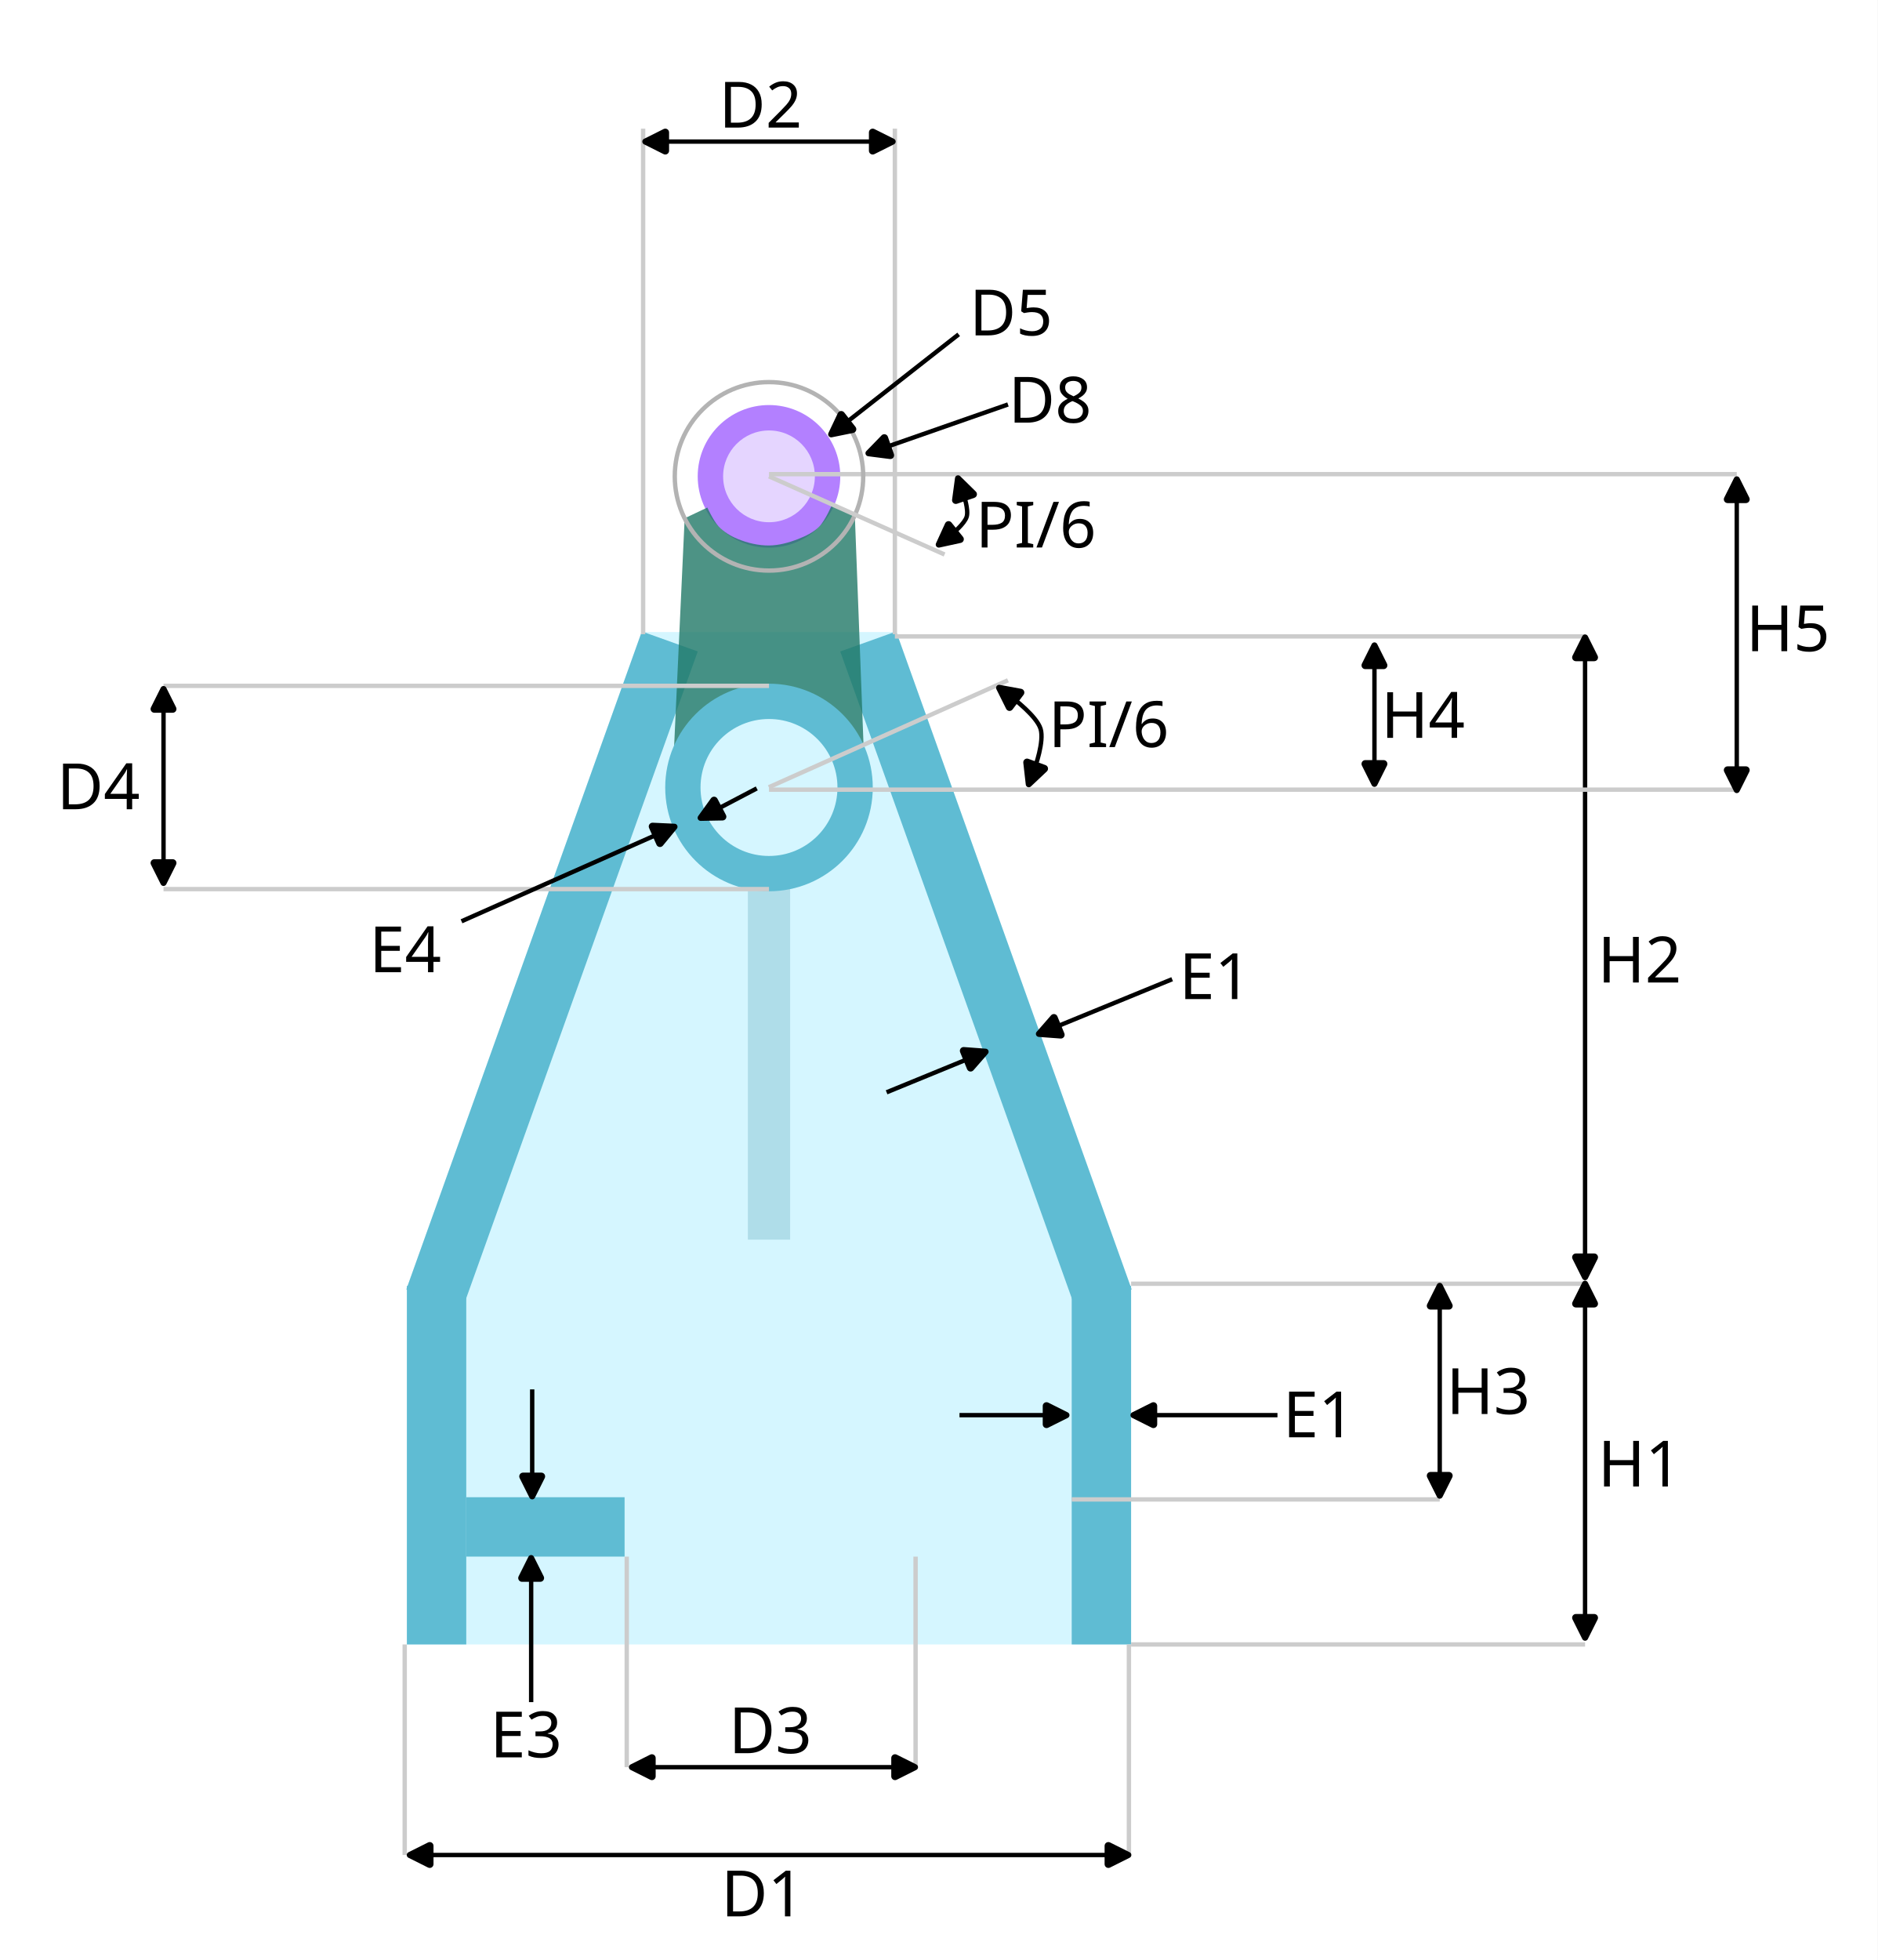
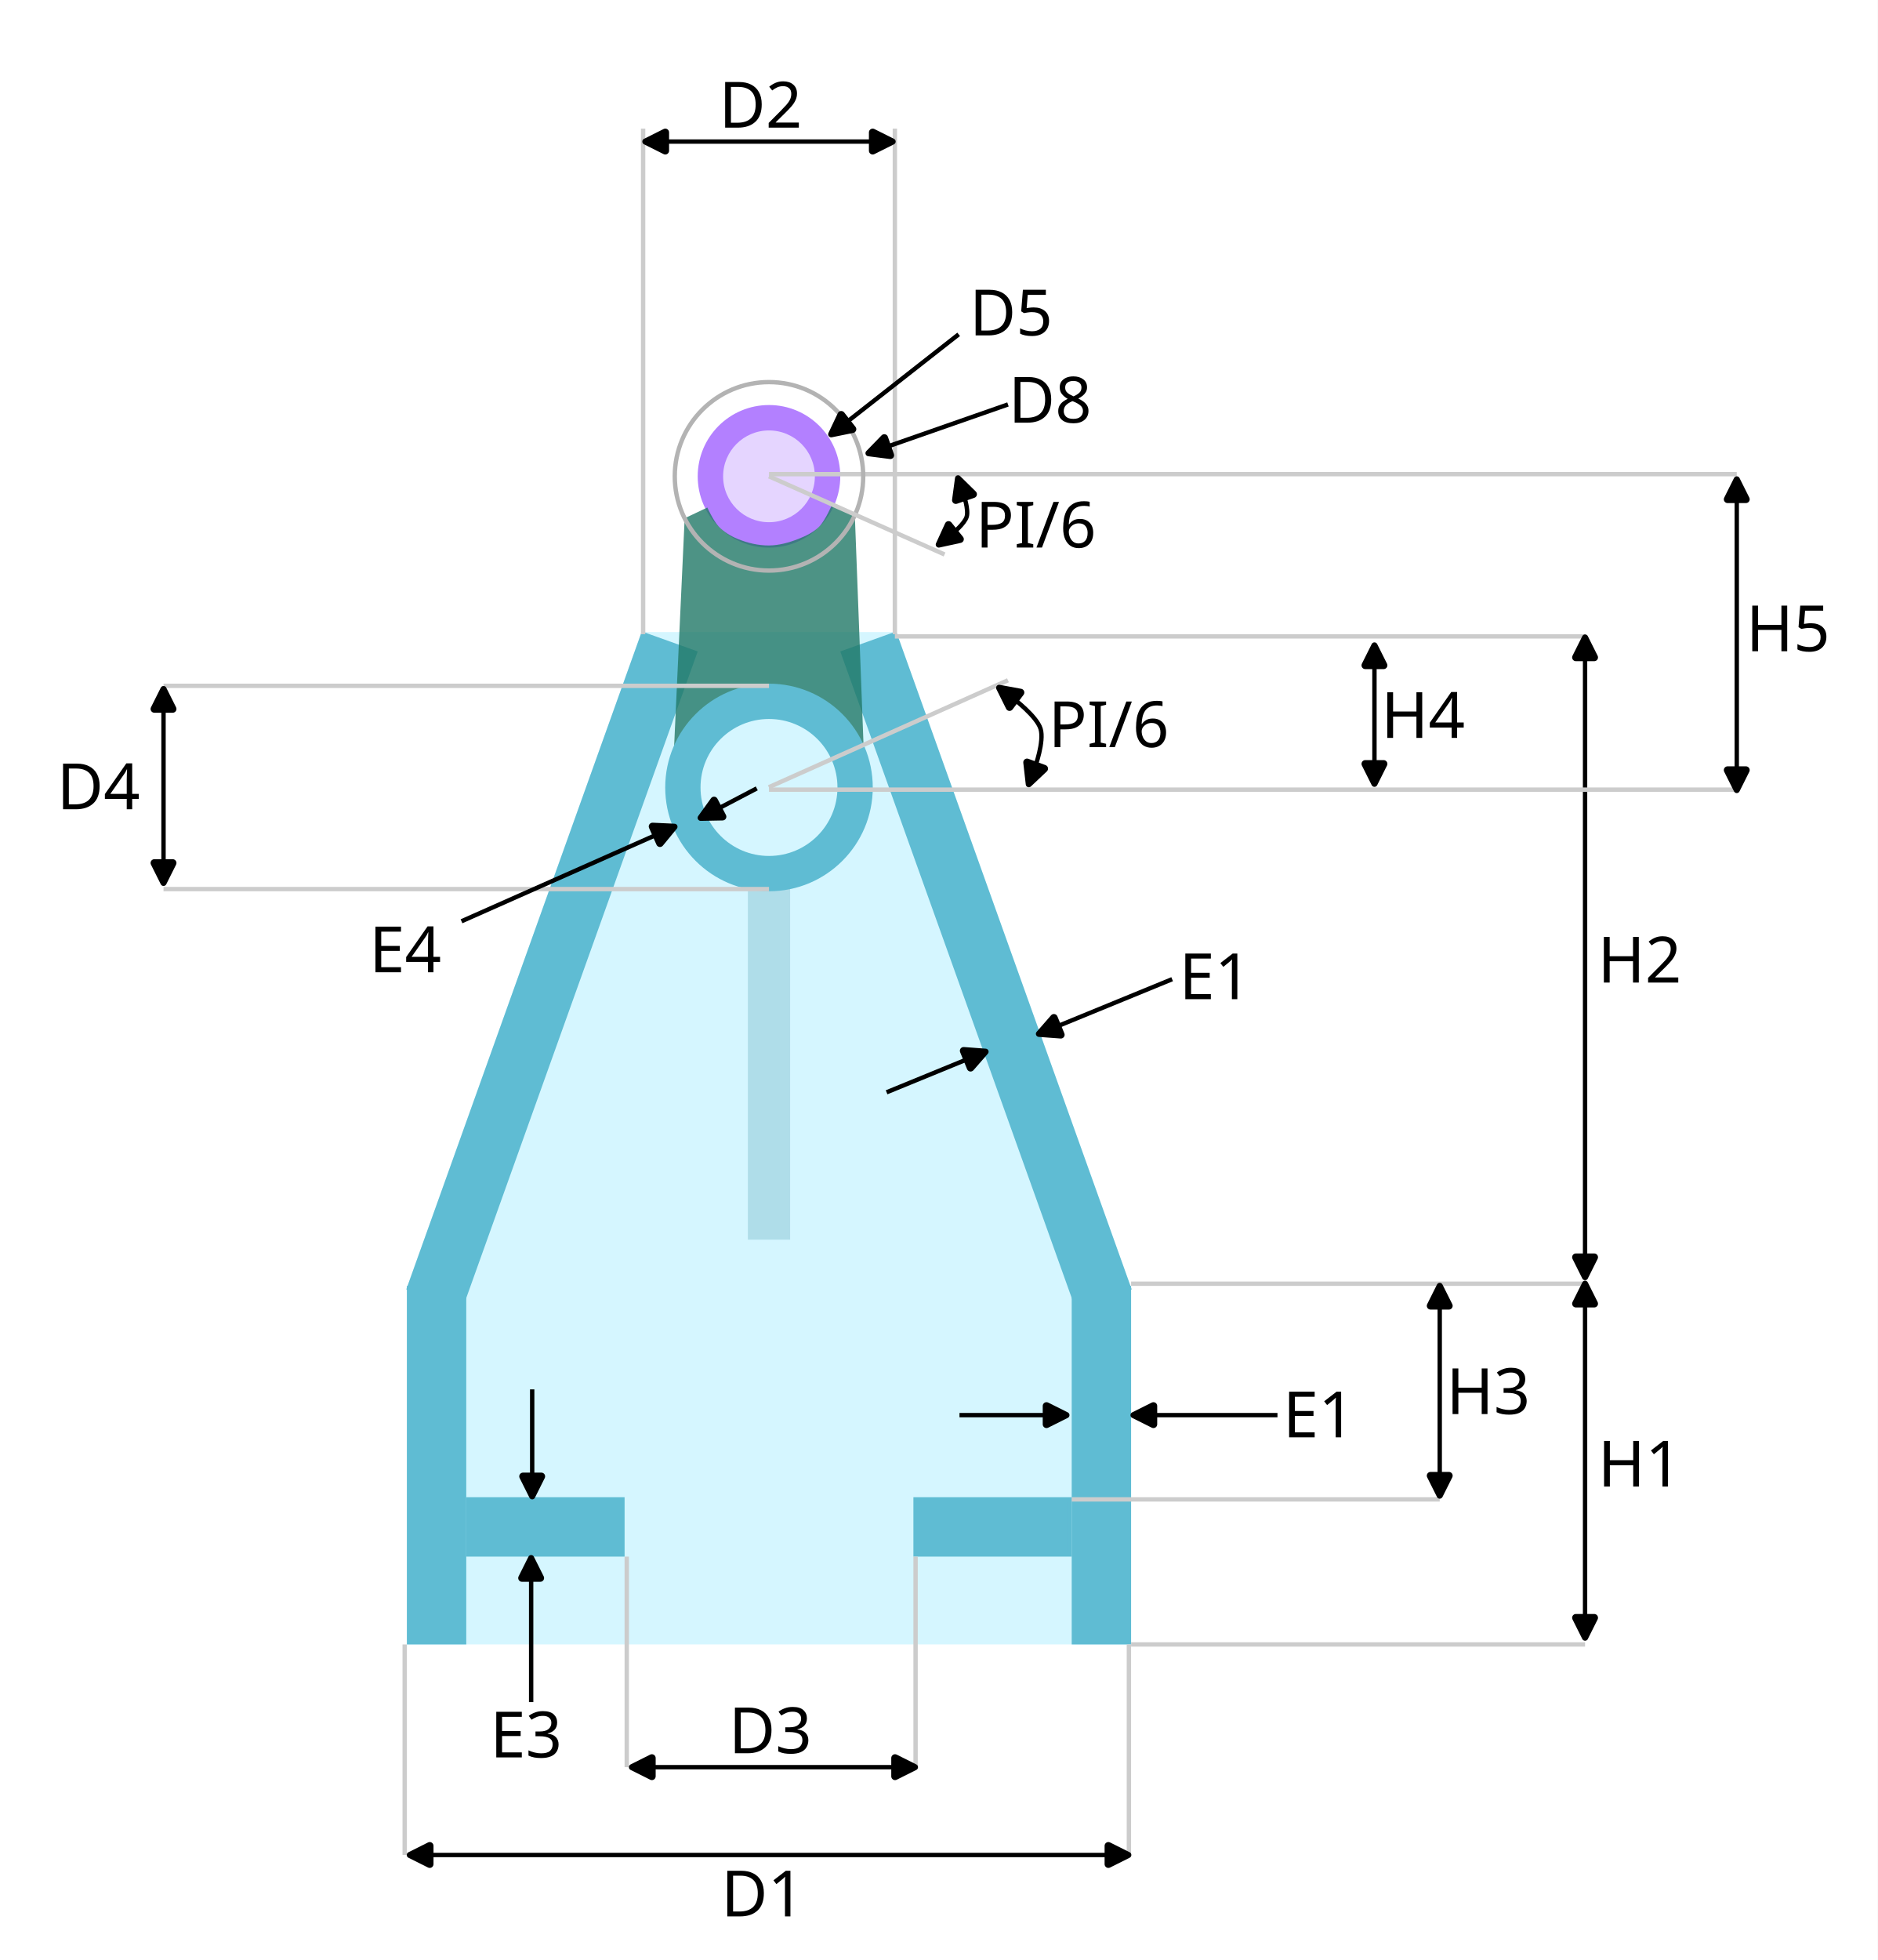
<svg xmlns="http://www.w3.org/2000/svg" width="430.917" height="449.703" viewBox="0 0 114.013 118.984">
  <defs>
    <marker id="b" markerHeight="1" markerWidth="1" orient="auto-start-reverse" preserveAspectRatio="xMidYMid" refX="0" refY="0" style="overflow:visible" viewBox="0 0 1 1">
-       <path d="M-.211-4.106 6.21-.894a1 1 90 0 1 0 1.788L-.21 4.106A1.236 1.236 31.717 0 1-2 3v-6A1.236 1.236 148.283 0 1-.211-4.106z" style="fill:context-stroke;fill-rule:evenodd;stroke:none" transform="scale(.7)" />
+       <path d="M-.211-4.106 6.21-.894a1 1 90 0 1 0 1.788L-.21 4.106A1.236 1.236 31.717 0 1-2 3v-6A1.236 1.236 148.283 0 1-.211-4.106z" style="fill:context-stroke;fill-rule:evenodd;stroke:none" transform="scale(0.7)" />
    </marker>
    <marker id="c" markerHeight="1" markerWidth="1" orient="auto-start-reverse" preserveAspectRatio="xMidYMid" refX="0" refY="0" style="overflow:visible" viewBox="0 0 1 1">
-       <path d="M-.211-4.106 6.21-.894a1 1 90 0 1 0 1.788L-.21 4.106A1.236 1.236 31.717 0 1-2 3v-6A1.236 1.236 148.283 0 1-.211-4.106z" style="fill:context-stroke;fill-rule:evenodd;stroke:none" transform="scale(.7)" />
+       <path d="M-.211-4.106 6.21-.894a1 1 90 0 1 0 1.788L-.21 4.106A1.236 1.236 31.717 0 1-2 3v-6A1.236 1.236 148.283 0 1-.211-4.106z" style="fill:context-stroke;fill-rule:evenodd;stroke:none" transform="scale(0.7)" />
    </marker>
    <marker id="e" markerHeight="1" markerWidth="1" orient="auto-start-reverse" preserveAspectRatio="xMidYMid" refX="0" refY="0" style="overflow:visible" viewBox="0 0 1 1">
-       <path d="M-.211-4.106 6.21-.894a1 1 90 0 1 0 1.788L-.21 4.106A1.236 1.236 31.717 0 1-2 3v-6A1.236 1.236 148.283 0 1-.211-4.106z" style="fill:context-stroke;fill-rule:evenodd;stroke:none" transform="scale(.7)" />
+       <path d="M-.211-4.106 6.21-.894a1 1 90 0 1 0 1.788L-.21 4.106A1.236 1.236 31.717 0 1-2 3v-6A1.236 1.236 148.283 0 1-.211-4.106z" style="fill:context-stroke;fill-rule:evenodd;stroke:none" transform="scale(0.7)" />
    </marker>
    <marker id="g" markerHeight="1" markerWidth="1" orient="auto-start-reverse" preserveAspectRatio="xMidYMid" refX="0" refY="0" style="overflow:visible" viewBox="0 0 1 1">
-       <path d="M-.211-4.106 6.21-.894a1 1 90 0 1 0 1.788L-.21 4.106A1.236 1.236 31.717 0 1-2 3v-6A1.236 1.236 148.283 0 1-.211-4.106z" style="fill:context-stroke;fill-rule:evenodd;stroke:none" transform="scale(.7)" />
+       <path d="M-.211-4.106 6.21-.894a1 1 90 0 1 0 1.788L-.21 4.106A1.236 1.236 31.717 0 1-2 3v-6A1.236 1.236 148.283 0 1-.211-4.106z" style="fill:context-stroke;fill-rule:evenodd;stroke:none" transform="scale(0.7)" />
    </marker>
    <marker id="i" markerHeight="1" markerWidth="1" orient="auto-start-reverse" preserveAspectRatio="xMidYMid" refX="0" refY="0" style="overflow:visible" viewBox="0 0 1 1">
-       <path d="M-.211-4.106 6.21-.894a1 1 90 0 1 0 1.788L-.21 4.106A1.236 1.236 31.717 0 1-2 3v-6A1.236 1.236 148.283 0 1-.211-4.106z" style="fill:context-stroke;fill-rule:evenodd;stroke:none" transform="scale(.7)" />
+       <path d="M-.211-4.106 6.21-.894a1 1 90 0 1 0 1.788L-.21 4.106A1.236 1.236 31.717 0 1-2 3v-6A1.236 1.236 148.283 0 1-.211-4.106z" style="fill:context-stroke;fill-rule:evenodd;stroke:none" transform="scale(0.7)" />
    </marker>
    <marker id="k" markerHeight="1" markerWidth="1" orient="auto-start-reverse" preserveAspectRatio="xMidYMid" refX="0" refY="0" style="overflow:visible" viewBox="0 0 1 1">
-       <path d="M-.211-4.106 6.21-.894a1 1 90 0 1 0 1.788L-.21 4.106A1.236 1.236 31.717 0 1-2 3v-6A1.236 1.236 148.283 0 1-.211-4.106z" style="fill:context-stroke;fill-rule:evenodd;stroke:none" transform="scale(.7)" />
+       <path d="M-.211-4.106 6.21-.894a1 1 90 0 1 0 1.788L-.21 4.106A1.236 1.236 31.717 0 1-2 3v-6A1.236 1.236 148.283 0 1-.211-4.106z" style="fill:context-stroke;fill-rule:evenodd;stroke:none" transform="scale(0.7)" />
    </marker>
    <marker id="l" markerHeight="1" markerWidth="1" orient="auto-start-reverse" preserveAspectRatio="xMidYMid" refX="0" refY="0" style="overflow:visible" viewBox="0 0 1 1">
-       <path d="M-.211-4.106 6.21-.894a1 1 90 0 1 0 1.788L-.21 4.106A1.236 1.236 31.717 0 1-2 3v-6A1.236 1.236 148.283 0 1-.211-4.106z" style="fill:context-stroke;fill-rule:evenodd;stroke:none" transform="scale(.7)" />
+       <path d="M-.211-4.106 6.21-.894a1 1 90 0 1 0 1.788L-.21 4.106A1.236 1.236 31.717 0 1-2 3v-6A1.236 1.236 148.283 0 1-.211-4.106z" style="fill:context-stroke;fill-rule:evenodd;stroke:none" transform="scale(0.7)" />
    </marker>
    <marker id="p" markerHeight="1" markerWidth="1" orient="auto-start-reverse" preserveAspectRatio="xMidYMid" refX="0" refY="0" style="overflow:visible" viewBox="0 0 1 1">
-       <path d="M-.211-4.106 6.21-.894a1 1 90 0 1 0 1.788L-.21 4.106A1.236 1.236 31.717 0 1-2 3v-6A1.236 1.236 148.283 0 1-.211-4.106z" style="fill:context-stroke;fill-rule:evenodd;stroke:none" transform="scale(.7)" />
+       <path d="M-.211-4.106 6.21-.894a1 1 90 0 1 0 1.788L-.21 4.106A1.236 1.236 31.717 0 1-2 3v-6A1.236 1.236 148.283 0 1-.211-4.106z" style="fill:context-stroke;fill-rule:evenodd;stroke:none" transform="scale(0.7)" />
    </marker>
    <marker id="o" markerHeight="1" markerWidth="1" orient="auto-start-reverse" preserveAspectRatio="xMidYMid" refX="0" refY="0" style="overflow:visible" viewBox="0 0 1 1">
-       <path d="M-.211-4.106 6.21-.894a1 1 90 0 1 0 1.788L-.21 4.106A1.236 1.236 31.717 0 1-2 3v-6A1.236 1.236 148.283 0 1-.211-4.106z" style="fill:context-stroke;fill-rule:evenodd;stroke:none" transform="scale(.7)" />
+       <path d="M-.211-4.106 6.21-.894a1 1 90 0 1 0 1.788L-.21 4.106A1.236 1.236 31.717 0 1-2 3v-6A1.236 1.236 148.283 0 1-.211-4.106z" style="fill:context-stroke;fill-rule:evenodd;stroke:none" transform="scale(0.7)" />
    </marker>
    <marker id="r" markerHeight="1" markerWidth="1" orient="auto-start-reverse" preserveAspectRatio="xMidYMid" refX="0" refY="0" style="overflow:visible" viewBox="0 0 1 1">
-       <path d="M-.211-4.106 6.21-.894a1 1 90 0 1 0 1.788L-.21 4.106A1.236 1.236 31.717 0 1-2 3v-6A1.236 1.236 148.283 0 1-.211-4.106z" style="fill:context-stroke;fill-rule:evenodd;stroke:none" transform="scale(.7)" />
+       <path d="M-.211-4.106 6.21-.894a1 1 90 0 1 0 1.788L-.21 4.106A1.236 1.236 31.717 0 1-2 3v-6A1.236 1.236 148.283 0 1-.211-4.106z" style="fill:context-stroke;fill-rule:evenodd;stroke:none" transform="scale(0.7)" />
    </marker>
    <marker id="s" markerHeight="1" markerWidth="1" orient="auto-start-reverse" preserveAspectRatio="xMidYMid" refX="0" refY="0" style="overflow:visible" viewBox="0 0 1 1">
-       <path d="M-.211-4.106 6.21-.894a1 1 90 0 1 0 1.788L-.21 4.106A1.236 1.236 31.717 0 1-2 3v-6A1.236 1.236 148.283 0 1-.211-4.106z" style="fill:context-stroke;fill-rule:evenodd;stroke:none" transform="scale(.7)" />
+       <path d="M-.211-4.106 6.21-.894a1 1 90 0 1 0 1.788L-.21 4.106A1.236 1.236 31.717 0 1-2 3v-6A1.236 1.236 148.283 0 1-.211-4.106z" style="fill:context-stroke;fill-rule:evenodd;stroke:none" transform="scale(0.7)" />
    </marker>
    <marker id="u" markerHeight="1" markerWidth="1" orient="auto-start-reverse" preserveAspectRatio="xMidYMid" refX="0" refY="0" style="overflow:visible" viewBox="0 0 1 1">
-       <path d="M-.211-4.106 6.21-.894a1 1 90 0 1 0 1.788L-.21 4.106A1.236 1.236 31.717 0 1-2 3v-6A1.236 1.236 148.283 0 1-.211-4.106z" style="fill:context-stroke;fill-rule:evenodd;stroke:none" transform="scale(.7)" />
+       <path d="M-.211-4.106 6.21-.894a1 1 90 0 1 0 1.788L-.21 4.106A1.236 1.236 31.717 0 1-2 3v-6A1.236 1.236 148.283 0 1-.211-4.106z" style="fill:context-stroke;fill-rule:evenodd;stroke:none" transform="scale(0.7)" />
    </marker>
    <marker id="w" markerHeight="1" markerWidth="1" orient="auto-start-reverse" preserveAspectRatio="xMidYMid" refX="0" refY="0" style="overflow:visible" viewBox="0 0 1 1">
-       <path d="M-.211-4.106 6.21-.894a1 1 90 0 1 0 1.788L-.21 4.106A1.236 1.236 31.717 0 1-2 3v-6A1.236 1.236 148.283 0 1-.211-4.106z" style="fill:context-stroke;fill-rule:evenodd;stroke:none" transform="scale(.7)" />
+       <path d="M-.211-4.106 6.21-.894a1 1 90 0 1 0 1.788L-.21 4.106A1.236 1.236 31.717 0 1-2 3v-6A1.236 1.236 148.283 0 1-.211-4.106z" style="fill:context-stroke;fill-rule:evenodd;stroke:none" transform="scale(0.7)" />
    </marker>
    <marker id="z" markerHeight="1" markerWidth="1" orient="auto-start-reverse" preserveAspectRatio="xMidYMid" refX="0" refY="0" style="overflow:visible" viewBox="0 0 1 1">
-       <path d="M-.211-4.106 6.21-.894a1 1 90 0 1 0 1.788L-.21 4.106A1.236 1.236 31.717 0 1-2 3v-6A1.236 1.236 148.283 0 1-.211-4.106z" style="fill:context-stroke;fill-rule:evenodd;stroke:none" transform="scale(.7)" />
+       <path d="M-.211-4.106 6.21-.894a1 1 90 0 1 0 1.788L-.21 4.106A1.236 1.236 31.717 0 1-2 3v-6A1.236 1.236 148.283 0 1-.211-4.106z" style="fill:context-stroke;fill-rule:evenodd;stroke:none" transform="scale(0.7)" />
    </marker>
    <marker id="y" markerHeight="1" markerWidth="1" orient="auto-start-reverse" preserveAspectRatio="xMidYMid" refX="0" refY="0" style="overflow:visible" viewBox="0 0 1 1">
-       <path d="M-.211-4.106 6.21-.894a1 1 90 0 1 0 1.788L-.21 4.106A1.236 1.236 31.717 0 1-2 3v-6A1.236 1.236 148.283 0 1-.211-4.106z" style="fill:context-stroke;fill-rule:evenodd;stroke:none" transform="scale(.7)" />
+       <path d="M-.211-4.106 6.21-.894a1 1 90 0 1 0 1.788L-.21 4.106A1.236 1.236 31.717 0 1-2 3v-6A1.236 1.236 148.283 0 1-.211-4.106z" style="fill:context-stroke;fill-rule:evenodd;stroke:none" transform="scale(0.7)" />
    </marker>
    <marker id="B" markerHeight="1" markerWidth="1" orient="auto-start-reverse" preserveAspectRatio="xMidYMid" refX="0" refY="0" style="overflow:visible" viewBox="0 0 1 1">
-       <path d="M-.211-4.106 6.21-.894a1 1 90 0 1 0 1.788L-.21 4.106A1.236 1.236 31.717 0 1-2 3v-6A1.236 1.236 148.283 0 1-.211-4.106z" style="fill:context-stroke;fill-rule:evenodd;stroke:none" transform="scale(.7)" />
+       <path d="M-.211-4.106 6.21-.894a1 1 90 0 1 0 1.788L-.21 4.106A1.236 1.236 31.717 0 1-2 3v-6A1.236 1.236 148.283 0 1-.211-4.106z" style="fill:context-stroke;fill-rule:evenodd;stroke:none" transform="scale(0.7)" />
    </marker>
    <marker id="D" markerHeight="1" markerWidth="1" orient="auto-start-reverse" preserveAspectRatio="xMidYMid" refX="0" refY="0" style="overflow:visible" viewBox="0 0 1 1">
-       <path d="M-.211-4.106 6.21-.894a1 1 90 0 1 0 1.788L-.21 4.106A1.236 1.236 31.717 0 1-2 3v-6A1.236 1.236 148.283 0 1-.211-4.106z" style="fill:context-stroke;fill-rule:evenodd;stroke:none" transform="scale(.7)" />
+       <path d="M-.211-4.106 6.21-.894a1 1 90 0 1 0 1.788L-.21 4.106A1.236 1.236 31.717 0 1-2 3v-6A1.236 1.236 148.283 0 1-.211-4.106z" style="fill:context-stroke;fill-rule:evenodd;stroke:none" transform="scale(0.7)" />
    </marker>
    <marker id="G" markerHeight="1" markerWidth="1" orient="auto-start-reverse" preserveAspectRatio="xMidYMid" refX="0" refY="0" style="overflow:visible" viewBox="0 0 1 1">
-       <path d="M-.211-4.106 6.21-.894a1 1 90 0 1 0 1.788L-.21 4.106A1.236 1.236 31.717 0 1-2 3v-6A1.236 1.236 148.283 0 1-.211-4.106z" style="fill:context-stroke;fill-rule:evenodd;stroke:none" transform="scale(.7)" />
+       <path d="M-.211-4.106 6.21-.894a1 1 90 0 1 0 1.788L-.21 4.106A1.236 1.236 31.717 0 1-2 3v-6A1.236 1.236 148.283 0 1-.211-4.106z" style="fill:context-stroke;fill-rule:evenodd;stroke:none" transform="scale(0.7)" />
    </marker>
    <marker id="J" markerHeight="1" markerWidth="1" orient="auto-start-reverse" preserveAspectRatio="xMidYMid" refX="0" refY="0" style="overflow:visible" viewBox="0 0 1 1">
-       <path d="M-.211-4.106 6.21-.894a1 1 90 0 1 0 1.788L-.21 4.106A1.236 1.236 31.717 0 1-2 3v-6A1.236 1.236 148.283 0 1-.211-4.106z" style="fill:context-stroke;fill-rule:evenodd;stroke:none" transform="scale(.7)" />
+       <path d="M-.211-4.106 6.21-.894a1 1 90 0 1 0 1.788L-.21 4.106A1.236 1.236 31.717 0 1-2 3v-6A1.236 1.236 148.283 0 1-.211-4.106z" style="fill:context-stroke;fill-rule:evenodd;stroke:none" transform="scale(0.7)" />
    </marker>
    <path id="I" d="M353.2 994.045h30.906v17.692H353.2z" />
    <path id="H" d="M357.119 963.165h43.398v20.344h-43.398z" />
    <path id="F" d="M394.877 926.402h43.272v33.54h-43.272z" />
    <path id="E" d="M502.509 908.675h63.675v33.807h-63.675z" />
    <path id="A" d="M91.855 1150.085h37.081v23.941H91.855z" />
    <path id="v" d="M509.19 985.606h49.059v38.43H509.19z" />
    <path id="t" d="M69.849 1234.667h61.202v55.429H69.849z" />
    <path id="q" d="M90.341 1234.474h62.011v48.429H90.341z" />
    <path id="n" d="M492.413 1281.653h61.664v44.837h-61.664z" />
    <path id="m" d="M437.355 1313.514h49.128v36.038h-49.128z" />
    <path id="f" d="M269.02 1337.439h89.48v57.232h-89.48z" />
    <path id="d" d="M453.954 1279.043h64.279v48.515h-64.279z" />
    <path id="h" d="M269.02 1337.439h89.48v57.232h-89.48z" />
    <path id="j" d="M269.02 1337.439h89.48v57.232h-89.48z" />
    <path id="x" d="M509.19 985.606h49.059v38.43H509.19z" />
    <path id="C" d="M509.19 985.606h49.059v38.43H509.19z" />
    <path id="a" d="M353.2 994.045h30.906v17.692H353.2z" />
  </defs>
-   <g transform="translate(-33.253 -232.61)">
+   <g transform="translate(-33.25312,-232.6108)">
    <path d="M33.385 232.743h113.749v118.719H33.385z" style="fill:#fff;fill-opacity:1;stroke:#fff;stroke-width:.265;stroke-opacity:1" />
-     <text xml:space="preserve" style="font-size:14.667px;line-height:1.25;font-family:sans-serif;white-space:pre;shape-inside:url(#a);display:inline" transform="matrix(.26458 0 0 .26458 3.461 11.525)">
+     <text xml:space="preserve" style="font-size:14.667px;line-height:1.25;font-family:sans-serif;white-space:pre;shape-inside:url(#a);display:inline" transform="matrix(0.2645833,0,0,0.2645833,3.461042,11.52463)">
      <tspan x="353.199" y="1007.021">PI/6</tspan>
    </text>
    <path d="m72.304 271.112-14.212 39.692v21.501h43.71v-21.5l-14.213-39.693H72.304" style="fill:#d5f6ff;stroke:#d5f6ff;stroke-width:.265px;stroke-linecap:butt;stroke-linejoin:miter;stroke-opacity:1" />
    <path d="M58.092 310.804h3.34v21.501h-3.34z" style="fill:#5fbcd3;stroke:#5fbcd3;stroke-width:.265" />
    <path d="M-326.974 61.697h3.34v9.349h-3.34z" style="fill:#5fbcd3;stroke:#5fbcd3;stroke-width:.265" transform="rotate(-90)" />
-     <path d="M159.465 230.869h3.34v42.16h-3.34z" style="fill:#5fbcd3;stroke:#5fbcd3;stroke-width:.265" transform="rotate(19.7)" />
-     <path d="M-101.801 310.804h3.34v21.501h-3.34z" style="fill:#5fbcd3;stroke:#5fbcd3;stroke-width:.265" transform="scale(-1 1)" />
-     <path d="M-326.974-98.197h3.34v9.349h-3.34z" style="fill:#5fbcd3;stroke:#5fbcd3;stroke-width:.265" transform="rotate(-90)" />
-     <path d="M8.93 284.77h3.34v42.16H8.93z" style="fill:#5fbcd3;stroke:#5fbcd3;stroke-width:.265" transform="scale(-1 1)rotate(19.7)" />
+     <path d="M159.465 230.869h3.34v42.16h-3.34z" style="fill:#5fbcd3;stroke:#5fbcd3;stroke-width:.265" transform="rotate(19.70048)" />
+     <path d="M-101.801 310.804h3.34v21.501h-3.34z" style="fill:#5fbcd3;stroke:#5fbcd3;stroke-width:.265" transform="scale(-1,1)" />
+     <path d="M-326.974-98.197h3.34v9.349h-3.34z" style="fill:#5fbcd3;stroke:#5fbcd3;stroke-width:.265" transform="matrix(0,-1,-1,0,0,0)" />
+     <path d="M8.93 284.77h3.34v42.16H8.93z" style="fill:#5fbcd3;stroke:#5fbcd3;stroke-width:.265" transform="matrix(-0.9414677,0.3371032,0.3371032,0.9414677,0,0)" />
    <path d="M-307.732 78.797h21.413v2.3h-21.413z" style="fill:#afdde9;stroke:#afdde9;stroke-width:.265" transform="rotate(-90)" />
    <circle cx="79.947" cy="261.527" r="4.196" style="fill:#b380ff;fill-opacity:1;stroke:#b380ff;stroke-width:.265;stroke-opacity:1" />
    <circle cx="79.947" cy="261.527" r="2.918" style="fill:#e5d5ff;fill-opacity:1;stroke:#b380ff;stroke-width:.265;stroke-opacity:1" />
    <path d="M76.202 263.421s.383.832.694 1.156c.316.328.722.573 1.142.747.6.249 1.259.404 1.909.4.608-.005 1.214-.174 1.78-.397.457-.18.924-.4 1.27-.75.373-.375.796-1.372.796-1.372l1.366.686.525 13.849-11.498.18.64-13.847z" style="fill:#217867;fill-opacity:.8;stroke:none;stroke-width:.265px;stroke-linecap:butt;stroke-linejoin:miter;stroke-opacity:1" />
    <circle cx="79.947" cy="280.415" r="6.169" style="fill:#5fbcd3;fill-opacity:1;stroke:#5fbcd3;stroke-width:.265;stroke-opacity:1" />
    <circle cx="79.947" cy="280.415" r="4.29" style="fill:#d5f6ff;fill-opacity:1;stroke:#5fbcd3;stroke-width:.265;stroke-opacity:1" />
    <path d="M57.827 345.22v-12.782" style="fill:#ccc;stroke:#ccc;stroke-width:.265px;stroke-linecap:butt;stroke-linejoin:miter;stroke-opacity:1" />
    <path d="M103.149 318.518h7.673" style="fill:none;stroke:#000;stroke-width:.265px;stroke-linecap:butt;stroke-linejoin:miter;stroke-opacity:1;marker-start:url(#b)" />
    <path d="M96.939 318.518h-5.425" style="fill:none;stroke:#000;stroke-width:.265px;stroke-linecap:butt;stroke-linejoin:miter;stroke-opacity:1;marker-start:url(#c)" />
-     <text xml:space="preserve" style="font-size:14.667px;line-height:1.25;font-family:sans-serif;white-space:pre;shape-inside:url(#d);display:inline" transform="matrix(.26458 0 0 .26458 -8.955 -21.98)">
+     <text xml:space="preserve" style="font-size:14.667px;line-height:1.25;font-family:sans-serif;white-space:pre;shape-inside:url(#d);display:inline" transform="matrix(0.2645833,0,0,0.2645833,-8.954844,-21.97961)">
      <tspan x="453.955" y="1292.02">E1</tspan>
    </text>
    <path d="M101.801 345.22v-12.782" style="fill:#ccc;stroke:#ccc;stroke-width:.265px;stroke-linecap:butt;stroke-linejoin:miter;stroke-opacity:1" />
    <path d="M100.696 345.22H59.205" style="fill:none;stroke:#000;stroke-width:.265px;stroke-linecap:butt;stroke-linejoin:miter;stroke-opacity:1;marker-start:url(#e);marker-end:url(#e)" />
-     <text xml:space="preserve" style="font-size:14.667px;line-height:1.25;font-family:sans-serif;white-space:pre;shape-inside:url(#f);display:inline" transform="matrix(.26458 0 0 .26458 5.86 -8.35)">
+     <text xml:space="preserve" style="font-size:14.667px;line-height:1.25;font-family:sans-serif;white-space:pre;shape-inside:url(#f);display:inline" transform="matrix(0.2645833,0,0,0.2645833,5.860562,-8.349246)">
      <tspan x="269.02" y="1350.416">D1</tspan>
    </text>
    <path d="M71.31 339.889v-12.783M88.848 339.889v-12.783" style="fill:#ccc;stroke:#ccc;stroke-width:.265px;stroke-linecap:butt;stroke-linejoin:miter;stroke-opacity:1" />
    <path d="M87.742 339.889H72.695" style="fill:none;stroke:#000;stroke-width:.265px;stroke-linecap:butt;stroke-linejoin:miter;stroke-opacity:1;marker-start:url(#g);marker-end:url(#g)" />
-     <text xml:space="preserve" style="font-size:14.667px;line-height:1.25;font-family:sans-serif;white-space:pre;shape-inside:url(#h);display:inline" transform="matrix(.26458 0 0 .26458 6.324 -18.254)">
+     <text xml:space="preserve" style="font-size:14.667px;line-height:1.25;font-family:sans-serif;white-space:pre;shape-inside:url(#h);display:inline" transform="matrix(0.2645833,0,0,0.2645833,6.324482,-18.25448)">
      <tspan x="269.02" y="1350.416">D3</tspan>
    </text>
    <path d="M72.304 271.112V240.42M87.59 271.112V240.42" style="fill:#ccc;stroke:#ccc;stroke-width:.265px;stroke-linecap:butt;stroke-linejoin:miter;stroke-opacity:1" />
    <path d="M86.385 241.205H73.509" style="fill:none;stroke:#000;stroke-width:.265px;stroke-linecap:butt;stroke-linejoin:miter;stroke-opacity:1;marker-start:url(#i);marker-end:url(#i)" />
-     <text xml:space="preserve" style="font-size:14.667px;line-height:1.25;font-family:sans-serif;white-space:pre;shape-inside:url(#j);display:inline" transform="matrix(.26458 0 0 .26458 5.73 -116.938)">
+     <text xml:space="preserve" style="font-size:14.667px;line-height:1.25;font-family:sans-serif;white-space:pre;shape-inside:url(#j);display:inline" transform="matrix(0.2645833,0,0,0.2645833,5.730769,-116.9383)">
      <tspan x="269.02" y="1350.416">D2</tspan>
    </text>
    <path d="M129.5 332.438h-27.566M129.5 310.54h-27.566" style="fill:#ccc;stroke:#ccc;stroke-width:.265px;stroke-linecap:butt;stroke-linejoin:miter;stroke-opacity:1" />
    <path d="M129.5 271.244H87.59" style="fill:#ccc;stroke:#ccc;stroke-width:.265px;stroke-linecap:butt;stroke-linejoin:miter;stroke-opacity:1" />
    <path d="M129.5 272.378v36.696" style="fill:none;stroke:#000;stroke-width:.265px;stroke-linecap:butt;stroke-linejoin:miter;stroke-opacity:1;marker-start:url(#k);marker-end:url(#k)" />
    <path d="M129.5 311.611v19.349" style="fill:none;stroke:#000;stroke-width:.265px;stroke-linecap:butt;stroke-linejoin:miter;stroke-opacity:1;marker-start:url(#l);marker-end:url(#l)" />
-     <text xml:space="preserve" style="font-size:14.667px;line-height:1.25;font-family:sans-serif;white-space:pre;shape-inside:url(#m);display:inline" transform="matrix(.26458 0 0 .26458 14.561 -28.114)">
+     <text xml:space="preserve" style="font-size:14.667px;line-height:1.25;font-family:sans-serif;white-space:pre;shape-inside:url(#m);display:inline" transform="matrix(0.2645833,0,0,0.2645833,14.56129,-28.1144)">
      <tspan x="437.355" y="1326.49">H1</tspan>
    </text>
-     <text xml:space="preserve" style="font-size:14.667px;line-height:1.25;font-family:sans-serif;white-space:pre;shape-inside:url(#n);display:inline" transform="matrix(.26458 0 0 .26458 -.019 -50.28)">
+     <text xml:space="preserve" style="font-size:14.667px;line-height:1.25;font-family:sans-serif;white-space:pre;shape-inside:url(#n);display:inline" transform="matrix(0.2645833,0,0,0.2645833,-0.01864442,-50.27916)">
      <tspan x="492.414" y="1294.629">H2</tspan>
    </text>
    <path d="m97.327 294.966 7.1-2.912" style="fill:none;stroke:#000;stroke-width:.265px;stroke-linecap:butt;stroke-linejoin:miter;stroke-opacity:1;marker-start:url(#o)" />
    <path d="m92.108 296.862-5.02 2.058" style="fill:none;stroke:#000;stroke-width:.265px;stroke-linecap:butt;stroke-linejoin:miter;stroke-opacity:1;marker-start:url(#p)" />
-     <text xml:space="preserve" style="font-size:14.667px;line-height:1.25;font-family:sans-serif;white-space:pre;shape-inside:url(#q);display:inline" transform="matrix(.26458 0 0 .26458 80.947 -36.79)">
+     <text xml:space="preserve" style="font-size:14.667px;line-height:1.25;font-family:sans-serif;white-space:pre;shape-inside:url(#q);display:inline" transform="matrix(0.2645833,0,0,0.2645833,80.94715,-36.78958)">
      <tspan x="90.342" y="1247.451">E1</tspan>
    </text>
    <path d="M65.505 328.265v7.674" style="fill:none;stroke:#000;stroke-width:.265px;stroke-linecap:butt;stroke-linejoin:miter;stroke-opacity:1;marker-start:url(#r)" />
    <path d="M65.568 322.378v-5.424" style="fill:none;stroke:#000;stroke-width:.265px;stroke-linecap:butt;stroke-linejoin:miter;stroke-opacity:1;marker-start:url(#s)" />
-     <text xml:space="preserve" style="font-size:14.667px;line-height:1.25;font-family:sans-serif;white-space:pre;shape-inside:url(#t);display:inline" transform="matrix(.26458 0 0 .26458 44.53 9.192)">
+     <text xml:space="preserve" style="font-size:14.667px;line-height:1.25;font-family:sans-serif;white-space:pre;shape-inside:url(#t);display:inline" transform="matrix(0.2645833,0,0,0.2645833,44.53046,9.191698)">
      <tspan x="69.848" y="1247.643">E3</tspan>
    </text>
    <path d="M138.711 280.547H79.947" style="fill:#ccc;stroke:#ccc;stroke-width:.265px;stroke-linecap:butt;stroke-linejoin:miter;stroke-opacity:1" />
    <path d="M116.711 272.86v6.264" style="fill:none;stroke:#000;stroke-width:.265px;stroke-linecap:butt;stroke-linejoin:miter;stroke-opacity:1;marker-start:url(#u);marker-end:url(#u)" />
-     <text xml:space="preserve" style="font-size:14.667px;line-height:1.25;font-family:sans-serif;white-space:pre;shape-inside:url(#v);display:inline" transform="matrix(.26458 0 0 .26458 -17.608 13.197)">
+     <text xml:space="preserve" style="font-size:14.667px;line-height:1.25;font-family:sans-serif;white-space:pre;shape-inside:url(#v);display:inline" transform="matrix(0.2645833,0,0,0.2645833,-17.60793,13.19689)">
      <tspan x="509.189" y="998.582">H4</tspan>
    </text>
    <path d="M79.947 274.245H43.182M79.947 286.584H43.182" style="fill:#ccc;stroke:#ccc;stroke-width:.265px;stroke-linecap:butt;stroke-linejoin:miter;stroke-opacity:1" />
    <path d="M43.182 275.508v9.632" style="fill:none;stroke:#000;stroke-width:.265px;stroke-linecap:butt;stroke-linejoin:miter;stroke-opacity:1;marker-start:url(#w);marker-end:url(#w)" />
-     <text xml:space="preserve" style="font-size:14.667px;line-height:1.25;font-family:sans-serif;white-space:pre;shape-inside:url(#x);display:inline" transform="matrix(.26458 0 0 .26458 -98.016 17.53)">
+     <text xml:space="preserve" style="font-size:14.667px;line-height:1.25;font-family:sans-serif;white-space:pre;shape-inside:url(#x);display:inline" transform="matrix(0.2645833,0,0,0.2645833,-98.01644,17.53013)">
      <tspan x="509.189" y="998.582">D4</tspan>
    </text>
    <path d="m73.23 283.234-11.954 5.304" style="fill:none;stroke:#000;stroke-width:.265px;stroke-linecap:butt;stroke-linejoin:miter;stroke-opacity:1;marker-start:url(#y)" />
    <path d="m76.745 281.761 2.46-1.29" style="fill:none;stroke:#000;stroke-width:.265px;stroke-linecap:butt;stroke-linejoin:miter;stroke-opacity:1;marker-start:url(#z)" />
-     <text xml:space="preserve" style="font-size:14.667px;line-height:1.25;font-family:sans-serif;white-space:pre;shape-inside:url(#A);display:inline" transform="matrix(.26458 0 0 .26458 31.371 -16.094)">
+     <text xml:space="preserve" style="font-size:14.667px;line-height:1.25;font-family:sans-serif;white-space:pre;shape-inside:url(#A);display:inline" transform="matrix(0.2645833,0,0,0.2645833,31.37109,-16.09424)">
      <tspan x="91.855" y="1163.063">E4</tspan>
    </text>
    <path d="M120.675 323.634H98.329" style="fill:#ccc;stroke:#ccc;stroke-width:.265px;stroke-linecap:butt;stroke-linejoin:miter;stroke-opacity:1" />
    <path d="M120.675 311.74v10.596" style="fill:none;stroke:#000;stroke-width:.265px;stroke-linecap:butt;stroke-linejoin:miter;stroke-opacity:1;marker-start:url(#B);marker-end:url(#B)" />
-     <text xml:space="preserve" style="font-size:14.667px;line-height:1.25;font-family:sans-serif;white-space:pre;shape-inside:url(#C);display:inline" transform="matrix(.26458 0 0 .26458 -13.645 54.245)">
+     <text xml:space="preserve" style="font-size:14.667px;line-height:1.25;font-family:sans-serif;white-space:pre;shape-inside:url(#C);display:inline" transform="matrix(0.2645833,0,0,0.2645833,-13.64476,54.24458)">
      <tspan x="509.189" y="998.582">H3</tspan>
    </text>
    <path d="M138.711 261.395H79.947" style="fill:#ccc;stroke:#ccc;stroke-width:.265px;stroke-linecap:butt;stroke-linejoin:miter;stroke-opacity:1" />
    <path d="M138.711 262.78v16.722" style="fill:none;stroke:#000;stroke-width:.265px;stroke-linecap:butt;stroke-linejoin:miter;stroke-opacity:1;marker-start:url(#D);marker-end:url(#D)" />
-     <text xml:space="preserve" style="font-size:14.667px;line-height:1.25;font-family:sans-serif;white-space:pre;shape-inside:url(#E);display:inline" transform="matrix(.26458 0 0 .26458 6.32 28.29)">
+     <text xml:space="preserve" style="font-size:14.667px;line-height:1.25;font-family:sans-serif;white-space:pre;shape-inside:url(#E);display:inline" transform="matrix(0.2645833,0,0,0.2645833,6.320641,28.29039)">
      <tspan x="502.51" y="921.652">H5</tspan>
    </text>
-     <text xml:space="preserve" style="font-size:14.667px;line-height:1.25;font-family:sans-serif;white-space:pre;shape-inside:url(#F);display:inline" transform="matrix(.26458 0 0 .26458 -12.36 4.429)">
+     <text xml:space="preserve" style="font-size:14.667px;line-height:1.25;font-family:sans-serif;white-space:pre;shape-inside:url(#F);display:inline" transform="matrix(0.2645833,0,0,0.2645833,-12.36012,4.428907)">
      <tspan x="394.877" y="939.379">D5</tspan>
    </text>
    <circle cx="79.947" cy="261.527" r="5.721" style="fill:none;stroke:#b3b3b3;stroke-width:.265;stroke-linejoin:bevel" />
    <path d="m84.565 258.316 6.899-5.408" style="fill:none;stroke:#000;stroke-width:.265px;stroke-linecap:butt;stroke-linejoin:miter;stroke-opacity:1;marker-start:url(#b)" />
    <path d="m86.999 259.77 7.459-2.607" style="fill:none;stroke:#000;stroke-width:.265px;stroke-linecap:butt;stroke-linejoin:miter;stroke-opacity:1;marker-start:url(#G)" />
-     <text xml:space="preserve" style="font-size:14.667px;line-height:1.25;font-family:sans-serif;white-space:pre;shape-inside:url(#H);display:inline" transform="scale(.26458)">
+     <text xml:space="preserve" style="font-size:14.667px;line-height:1.25;font-family:sans-serif;white-space:pre;shape-inside:url(#H);display:inline" transform="scale(0.2645833)">
      <tspan x="357.119" y="976.141">D8</tspan>
    </text>
    <path d="m79.947 261.527 10.661 4.745" style="fill:none;stroke:#ccc;stroke-width:.265px;stroke-linecap:butt;stroke-linejoin:miter;stroke-opacity:1" />
    <path d="M91.772 262.659s.304.888.181 1.313c-.124.43-.864 1.026-.864 1.026" style="fill:none;stroke:#000;stroke-width:.265px;stroke-linecap:butt;stroke-linejoin:miter;stroke-opacity:1;marker-start:url(#b);marker-end:url(#b)" />
-     <text xml:space="preserve" style="font-size:14.667px;line-height:1.25;font-family:sans-serif;white-space:pre;shape-inside:url(#I);display:inline" transform="matrix(.26458 0 0 .26458 -.962 -.592)">
+     <text xml:space="preserve" style="font-size:14.667px;line-height:1.25;font-family:sans-serif;white-space:pre;shape-inside:url(#I);display:inline" transform="matrix(0.2645833,0,0,0.2645833,-0.9620864,-0.5923055)">
      <tspan x="353.199" y="1007.021">PI/6</tspan>
    </text>
    <path d="m79.937 280.4 14.52-6.493" style="fill:none;stroke:#ccc;stroke-width:.265px;stroke-linecap:butt;stroke-linejoin:miter;stroke-opacity:1" />
    <path d="M96.09 279.214s.584-1.597.348-2.36c-.24-.772-1.663-1.844-1.663-1.844" style="fill:none;stroke:#000;stroke-width:.265px;stroke-linecap:butt;stroke-linejoin:miter;stroke-opacity:1;marker-start:url(#J);marker-end:url(#J)" />
  </g>
</svg>
